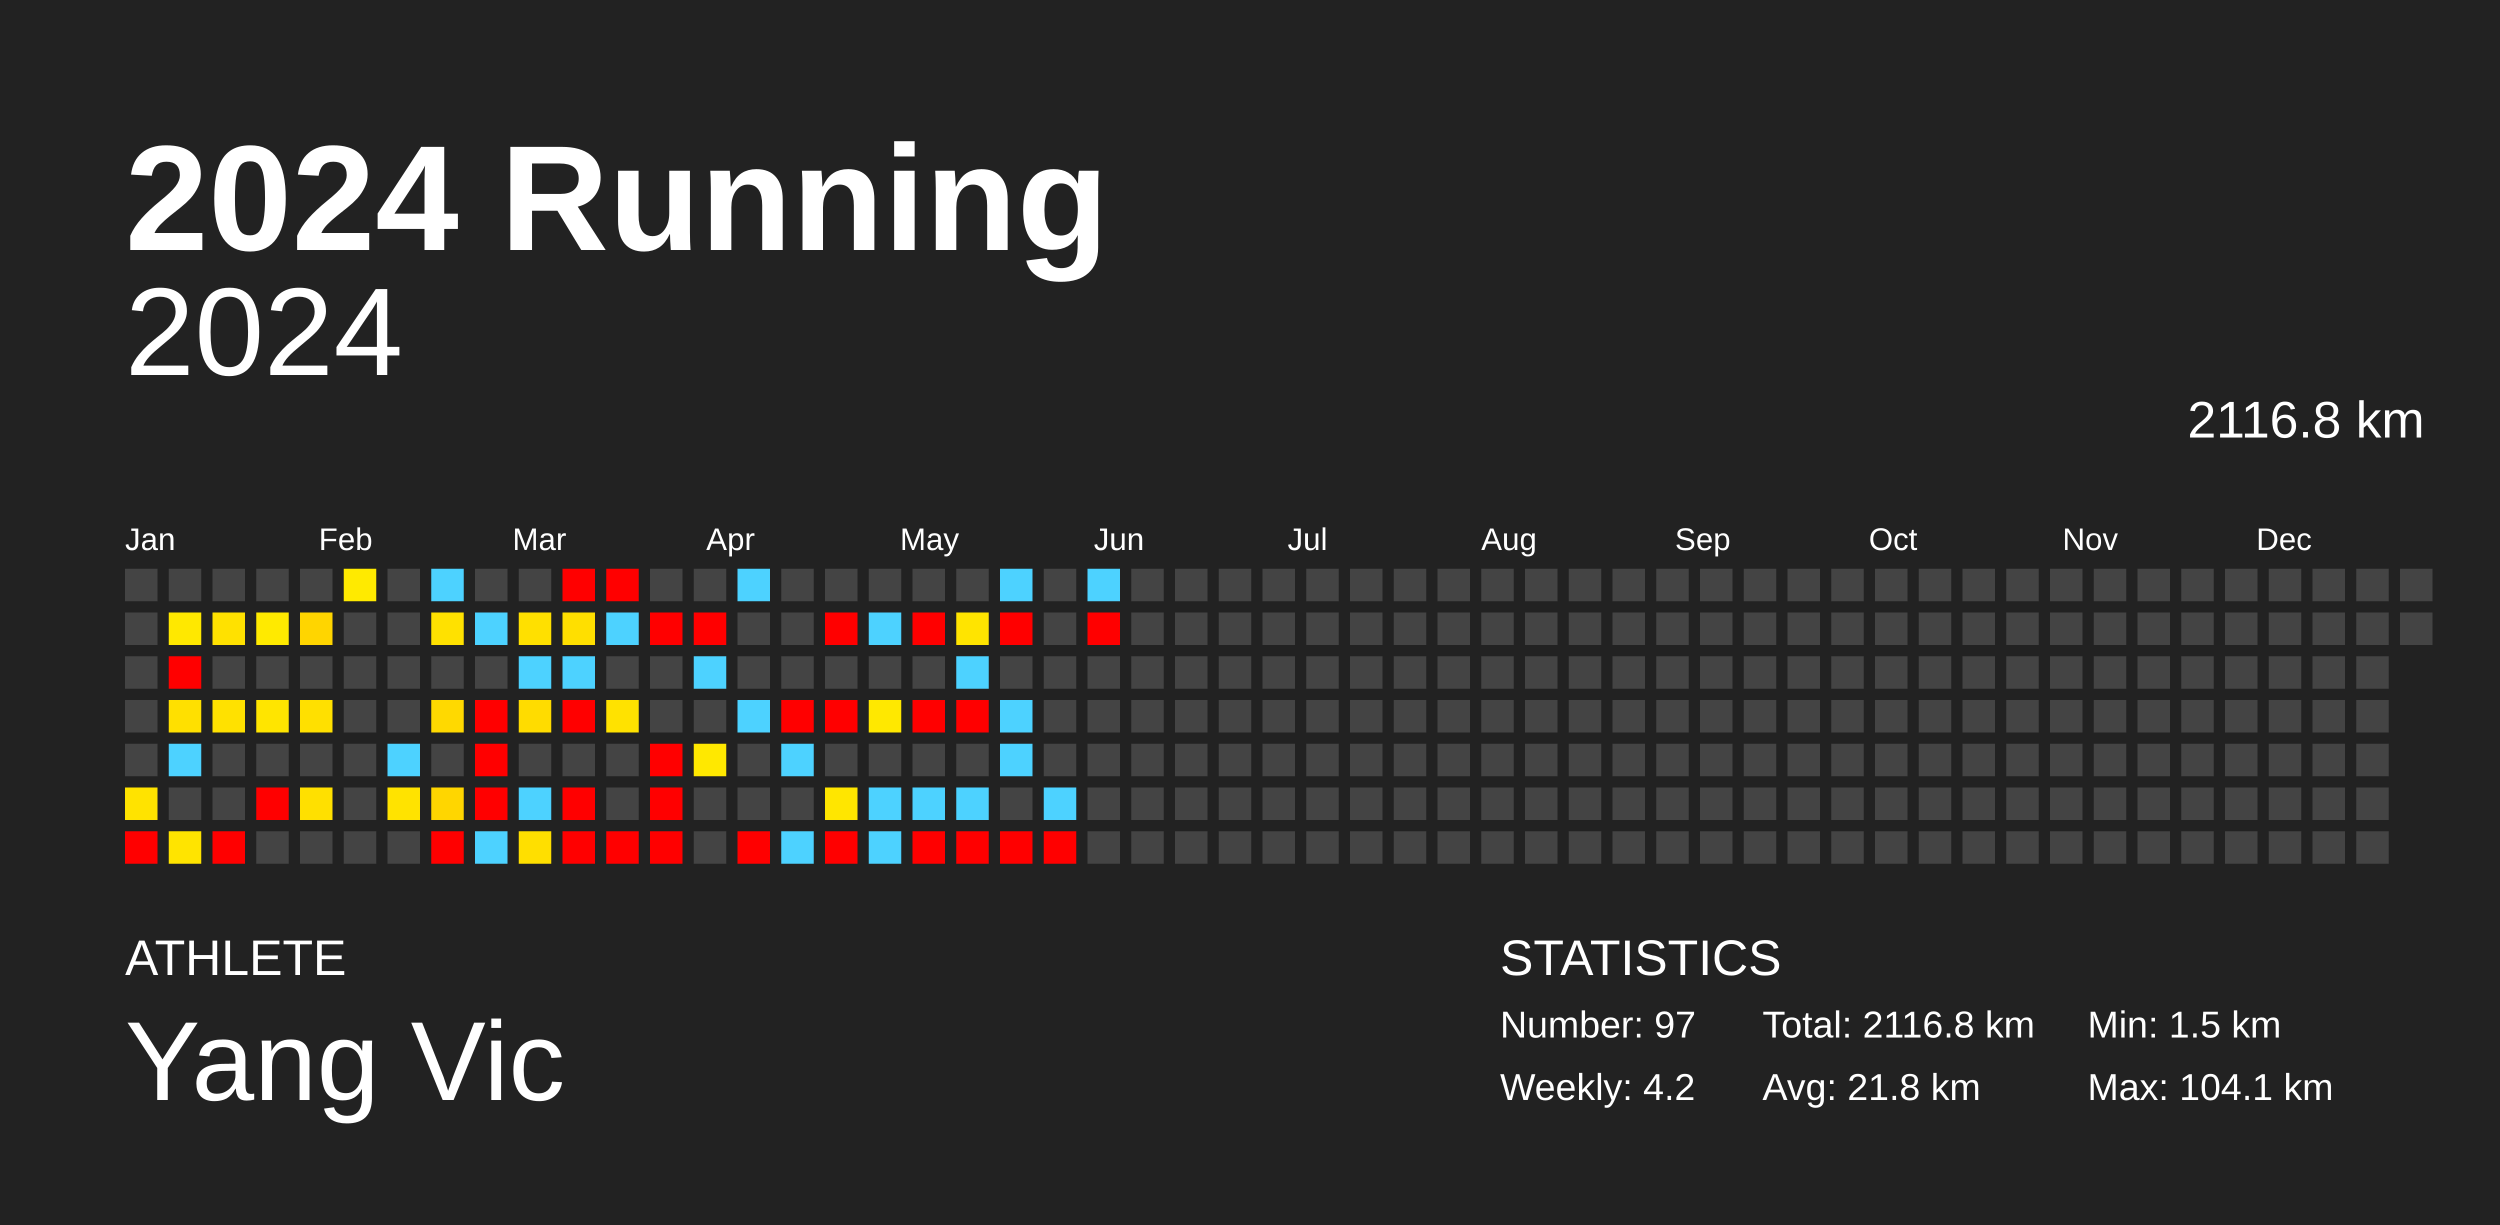
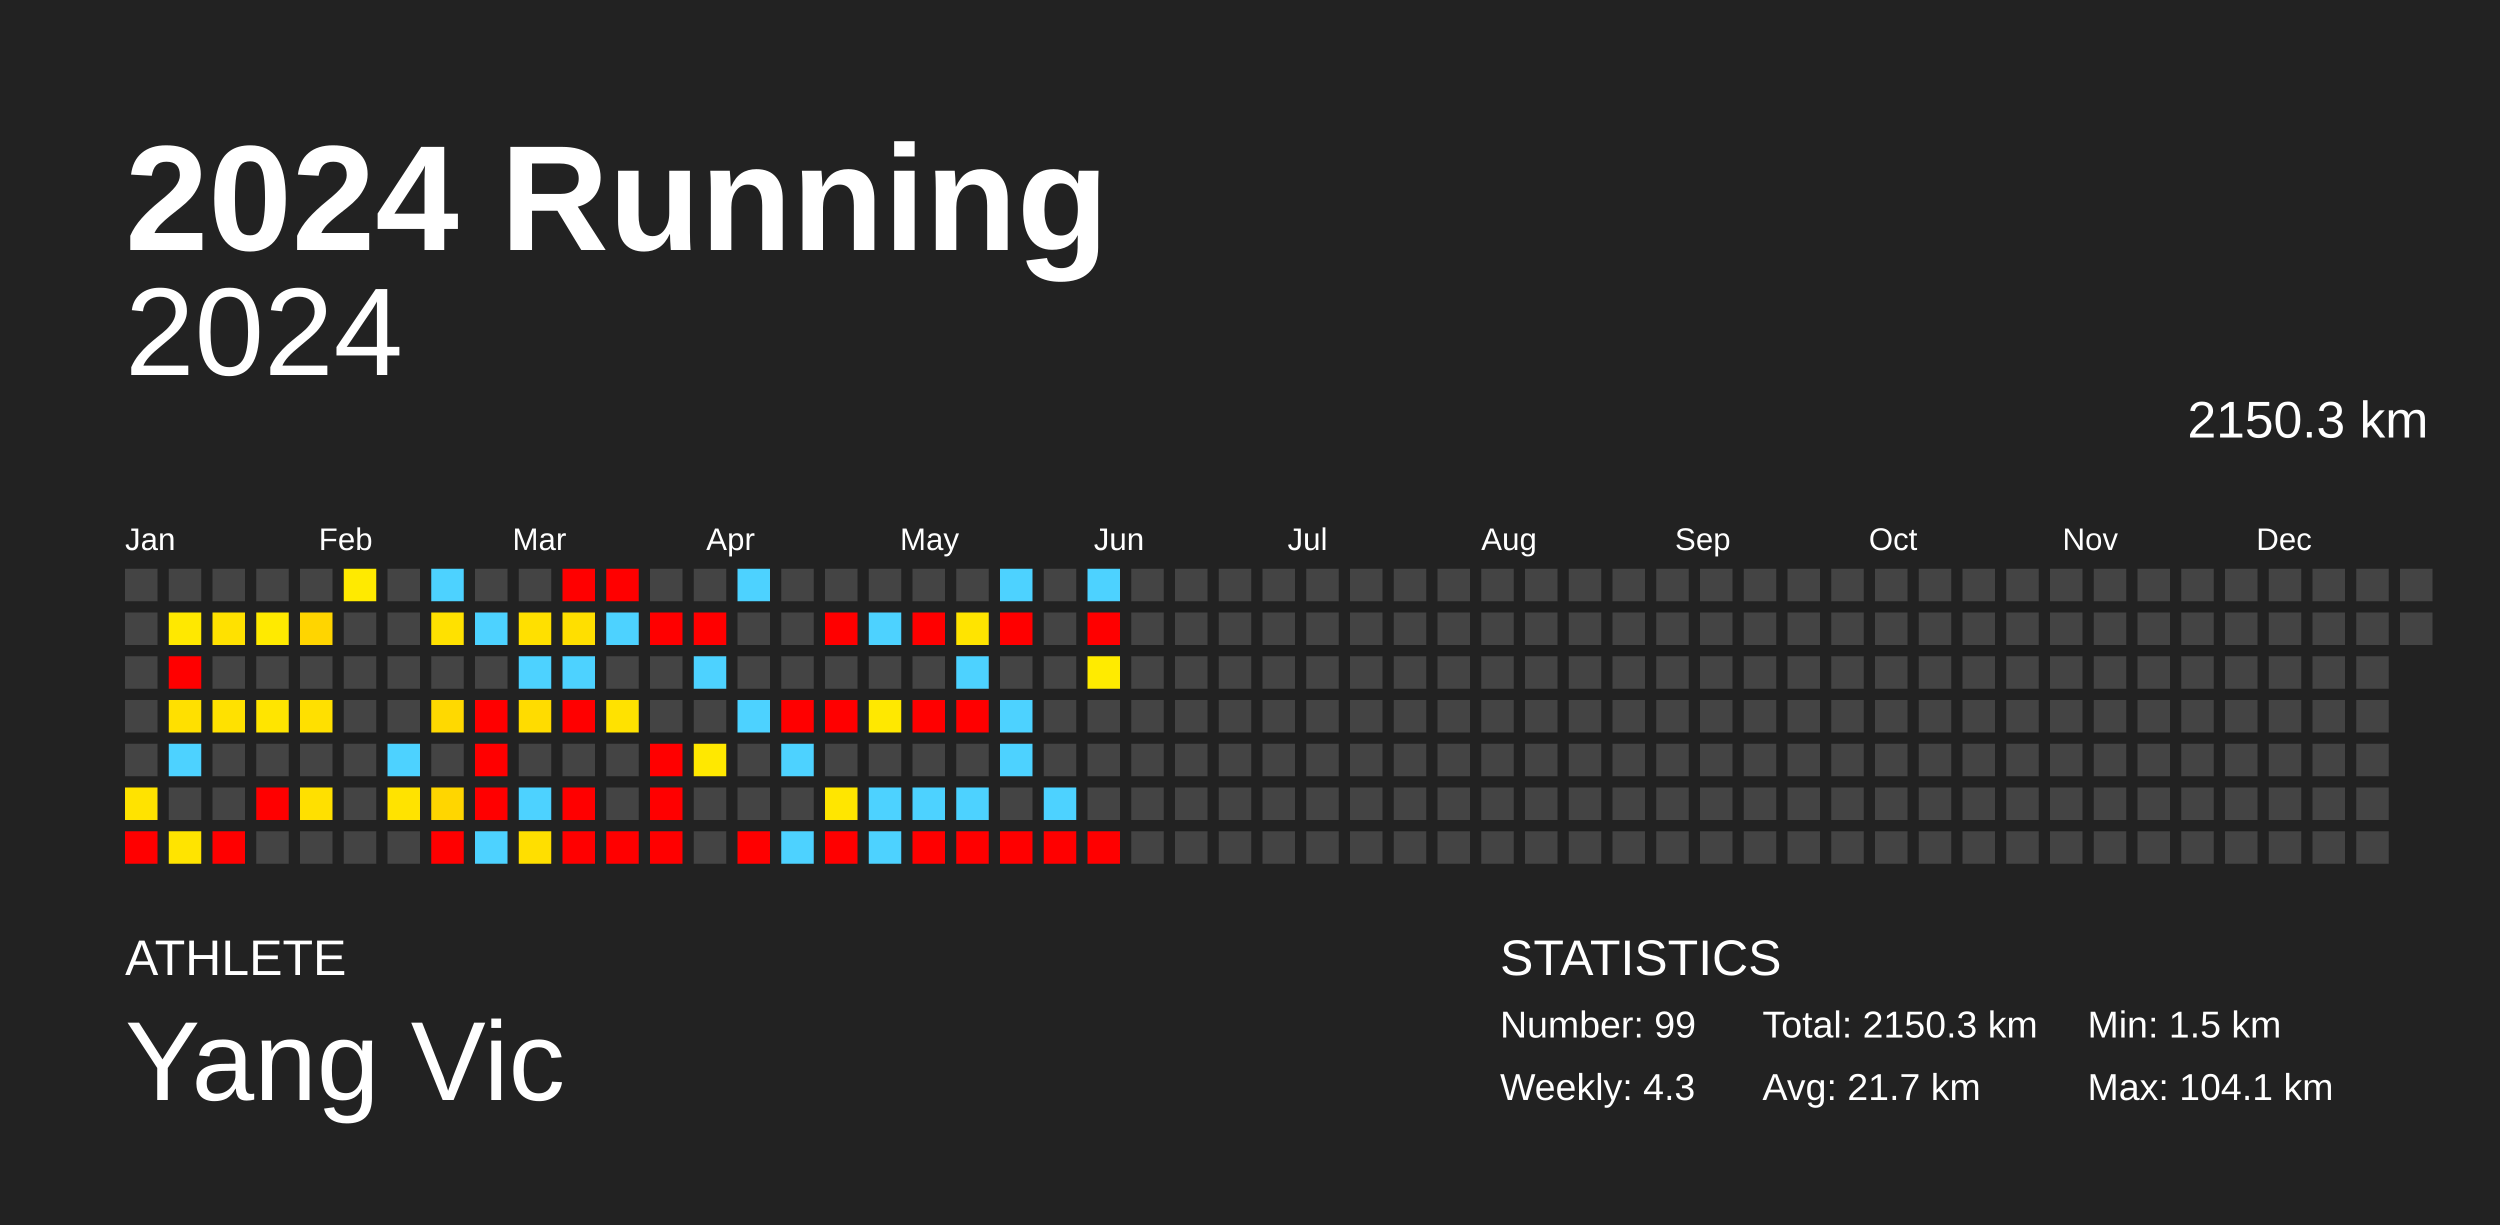
<svg xmlns="http://www.w3.org/2000/svg" baseProfile="full" height="98mm" version="1.1" viewBox="0,0,200,98" width="200mm">
  <defs />
  <rect fill="#222222" height="98" width="200" x="0" y="0" />
  <text fill="#FFFFFF" style="font-size:12px; font-family:Arial; font-weight:bold;" x="10" y="20">2024 Running</text>
  <text fill="#FFFFFF" style="font-size:4px; font-family:Arial" x="10" y="78">ATHLETE</text>
  <text fill="#FFFFFF" style="font-size:9px; font-family:Arial" x="10" y="88">Yang Vic</text>
  <text fill="#FFFFFF" style="font-size:4px; font-family:Arial" x="120" y="78">STATISTICS</text>
-   <text fill="#FFFFFF" style="font-size:3px; font-family:Arial" x="120" y="83">Number: 97</text>
-   <text fill="#FFFFFF" style="font-size:3px; font-family:Arial" x="120" y="88">Weekly: 4.2</text>
-   <text fill="#FFFFFF" style="font-size:3px; font-family:Arial" x="141" y="83">Total: 2116.8 km</text>
-   <text fill="#FFFFFF" style="font-size:3px; font-family:Arial" x="141" y="88">Avg: 21.8 km</text>
+   <text fill="#FFFFFF" style="font-size:3px; font-family:Arial" x="120" y="83">Number: 99</text>
+   <text fill="#FFFFFF" style="font-size:3px; font-family:Arial" x="120" y="88">Weekly: 4.3</text>
+   <text fill="#FFFFFF" style="font-size:3px; font-family:Arial" x="141" y="83">Total: 2150.3 km</text>
+   <text fill="#FFFFFF" style="font-size:3px; font-family:Arial" x="141" y="88">Avg: 21.7 km</text>
  <text fill="#FFFFFF" style="font-size:3px; font-family:Arial" x="167" y="83">Min: 1.5 km</text>
  <text fill="#FFFFFF" style="font-size:3px; font-family:Arial" x="167" y="88">Max: 104.1 km</text>
  <text alignment-baseline="hanging" fill="#FFFFFF" style="font-size:10.0px; font-family:Arial;" x="10" y="30">2024</text>
-   <text alignment-baseline="hanging" fill="#FFFFFF" style="font-size:4.125px; font-family:Arial;" x="175" y="35">2116.8 km</text>
+   <text alignment-baseline="hanging" fill="#FFFFFF" style="font-size:4.125px; font-family:Arial;" x="175" y="35">2150.3 km</text>
  <text fill="#FFFFFF" style="font-size:2.5px; font-family:Arial" x="10.0" y="44">Jan</text>
  <text fill="#FFFFFF" style="font-size:2.5px; font-family:Arial" x="25.5" y="44">Feb</text>
  <text fill="#FFFFFF" style="font-size:2.5px; font-family:Arial" x="41.0" y="44">Mar</text>
  <text fill="#FFFFFF" style="font-size:2.5px; font-family:Arial" x="56.5" y="44">Apr</text>
  <text fill="#FFFFFF" style="font-size:2.5px; font-family:Arial" x="72.0" y="44">May</text>
  <text fill="#FFFFFF" style="font-size:2.5px; font-family:Arial" x="87.5" y="44">Jun</text>
  <text fill="#FFFFFF" style="font-size:2.5px; font-family:Arial" x="103.0" y="44">Jul</text>
  <text fill="#FFFFFF" style="font-size:2.5px; font-family:Arial" x="118.5" y="44">Aug</text>
  <text fill="#FFFFFF" style="font-size:2.5px; font-family:Arial" x="134.0" y="44">Sep</text>
  <text fill="#FFFFFF" style="font-size:2.5px; font-family:Arial" x="149.5" y="44">Oct</text>
  <text fill="#FFFFFF" style="font-size:2.5px; font-family:Arial" x="165.0" y="44">Nov</text>
  <text fill="#FFFFFF" style="font-size:2.5px; font-family:Arial" x="180.5" y="44">Dec</text>
  <rect fill="#444444" height="2.6" width="2.6" x="10.0" y="45.5" />
  <rect fill="#444444" height="2.6" width="2.6" x="10.0" y="49.0" />
  <rect fill="#444444" height="2.6" width="2.6" x="10.0" y="52.5" />
  <rect fill="#444444" height="2.6" width="2.6" x="10.0" y="56.0" />
  <rect fill="#444444" height="2.6" width="2.6" x="10.0" y="59.5" />
  <rect fill="#ffe300" height="2.6" width="2.6" x="10.0" y="63.0" />
  <rect fill="red" height="2.6" width="2.6" x="10.0" y="66.5" />
  <rect fill="#444444" height="2.6" width="2.6" x="13.5" y="45.5" />
  <rect fill="#ffe800" height="2.6" width="2.6" x="13.5" y="49.0" />
  <rect fill="red" height="2.6" width="2.6" x="13.5" y="52.5" />
  <rect fill="#ffe000" height="2.6" width="2.6" x="13.5" y="56.0" />
  <rect fill="#4dd2ff" height="2.6" width="2.6" x="13.5" y="59.5" />
  <rect fill="#444444" height="2.6" width="2.6" x="13.5" y="63.0" />
  <rect fill="#ffe400" height="2.6" width="2.6" x="13.5" y="66.5" />
  <rect fill="#444444" height="2.6" width="2.6" x="17.0" y="45.5" />
  <rect fill="#ffe100" height="2.6" width="2.6" x="17.0" y="49.0" />
  <rect fill="#444444" height="2.6" width="2.6" x="17.0" y="52.5" />
  <rect fill="#ffe100" height="2.6" width="2.6" x="17.0" y="56.0" />
  <rect fill="#444444" height="2.6" width="2.6" x="17.0" y="59.5" />
  <rect fill="#444444" height="2.6" width="2.6" x="17.0" y="63.0" />
  <rect fill="red" height="2.6" width="2.6" x="17.0" y="66.5" />
  <rect fill="#444444" height="2.6" width="2.6" x="20.5" y="45.5" />
  <rect fill="#ffea00" height="2.6" width="2.6" x="20.5" y="49.0" />
  <rect fill="#444444" height="2.6" width="2.6" x="20.5" y="52.5" />
  <rect fill="#ffe500" height="2.6" width="2.6" x="20.5" y="56.0" />
  <rect fill="#444444" height="2.6" width="2.6" x="20.5" y="59.5" />
  <rect fill="red" height="2.6" width="2.6" x="20.5" y="63.0" />
  <rect fill="#444444" height="2.6" width="2.6" x="20.5" y="66.5" />
  <rect fill="#444444" height="2.6" width="2.6" x="24.0" y="45.5" />
  <rect fill="#ffd500" height="2.6" width="2.6" x="24.0" y="49.0" />
  <rect fill="#444444" height="2.6" width="2.6" x="24.0" y="52.5" />
  <rect fill="#ffe000" height="2.6" width="2.6" x="24.0" y="56.0" />
  <rect fill="#444444" height="2.6" width="2.6" x="24.0" y="59.5" />
  <rect fill="#ffe000" height="2.6" width="2.6" x="24.0" y="63.0" />
  <rect fill="#444444" height="2.6" width="2.6" x="24.0" y="66.5" />
  <rect fill="#ffea00" height="2.6" width="2.6" x="27.5" y="45.5" />
  <rect fill="#444444" height="2.6" width="2.6" x="27.5" y="49.0" />
  <rect fill="#444444" height="2.6" width="2.6" x="27.5" y="52.5" />
  <rect fill="#444444" height="2.6" width="2.6" x="27.5" y="56.0" />
  <rect fill="#444444" height="2.6" width="2.6" x="27.5" y="59.5" />
  <rect fill="#444444" height="2.6" width="2.6" x="27.5" y="63.0" />
  <rect fill="#444444" height="2.6" width="2.6" x="27.5" y="66.5" />
  <rect fill="#444444" height="2.6" width="2.6" x="31.0" y="45.5" />
  <rect fill="#444444" height="2.6" width="2.6" x="31.0" y="49.0" />
  <rect fill="#444444" height="2.6" width="2.6" x="31.0" y="52.5" />
  <rect fill="#444444" height="2.6" width="2.6" x="31.0" y="56.0" />
  <rect fill="#4dd2ff" height="2.6" width="2.6" x="31.0" y="59.5" />
  <rect fill="#ffe300" height="2.6" width="2.6" x="31.0" y="63.0" />
  <rect fill="#444444" height="2.6" width="2.6" x="31.0" y="66.5" />
  <rect fill="#4dd2ff" height="2.6" width="2.6" x="34.5" y="45.5" />
  <rect fill="#ffe100" height="2.6" width="2.6" x="34.5" y="49.0" />
  <rect fill="#444444" height="2.6" width="2.6" x="34.5" y="52.5" />
  <rect fill="#ffd900" height="2.6" width="2.6" x="34.5" y="56.0" />
  <rect fill="#444444" height="2.6" width="2.6" x="34.5" y="59.5" />
  <rect fill="#ffd600" height="2.6" width="2.6" x="34.5" y="63.0" />
  <rect fill="red" height="2.6" width="2.6" x="34.5" y="66.5" />
  <rect fill="#444444" height="2.6" width="2.6" x="38.0" y="45.5" />
  <rect fill="#4dd2ff" height="2.6" width="2.6" x="38.0" y="49.0" />
  <rect fill="#444444" height="2.6" width="2.6" x="38.0" y="52.5" />
  <rect fill="red" height="2.6" width="2.6" x="38.0" y="56.0" />
  <rect fill="red" height="2.6" width="2.6" x="38.0" y="59.5" />
  <rect fill="red" height="2.6" width="2.6" x="38.0" y="63.0" />
  <rect fill="#4dd2ff" height="2.6" width="2.6" x="38.0" y="66.5" />
  <rect fill="#444444" height="2.6" width="2.6" x="41.5" y="45.5" />
  <rect fill="#ffe000" height="2.6" width="2.6" x="41.5" y="49.0" />
  <rect fill="#4dd2ff" height="2.6" width="2.6" x="41.5" y="52.5" />
  <rect fill="#ffdc00" height="2.6" width="2.6" x="41.5" y="56.0" />
  <rect fill="#444444" height="2.6" width="2.6" x="41.5" y="59.5" />
  <rect fill="#4dd2ff" height="2.6" width="2.6" x="41.5" y="63.0" />
  <rect fill="#ffdf00" height="2.6" width="2.6" x="41.5" y="66.5" />
  <rect fill="red" height="2.6" width="2.6" x="45.0" y="45.5" />
  <rect fill="#ffdf00" height="2.6" width="2.6" x="45.0" y="49.0" />
  <rect fill="#4dd2ff" height="2.6" width="2.6" x="45.0" y="52.5" />
  <rect fill="red" height="2.6" width="2.6" x="45.0" y="56.0" />
  <rect fill="#444444" height="2.6" width="2.6" x="45.0" y="59.5" />
  <rect fill="red" height="2.6" width="2.6" x="45.0" y="63.0" />
  <rect fill="red" height="2.6" width="2.6" x="45.0" y="66.5" />
  <rect fill="red" height="2.6" width="2.6" x="48.5" y="45.5" />
  <rect fill="#4dd2ff" height="2.6" width="2.6" x="48.5" y="49.0" />
  <rect fill="#444444" height="2.6" width="2.6" x="48.5" y="52.5" />
  <rect fill="#ffe200" height="2.6" width="2.6" x="48.5" y="56.0" />
  <rect fill="#444444" height="2.6" width="2.6" x="48.5" y="59.5" />
  <rect fill="#444444" height="2.6" width="2.6" x="48.5" y="63.0" />
  <rect fill="red" height="2.6" width="2.6" x="48.5" y="66.5" />
  <rect fill="#444444" height="2.6" width="2.6" x="52.0" y="45.5" />
  <rect fill="red" height="2.6" width="2.6" x="52.0" y="49.0" />
  <rect fill="#444444" height="2.6" width="2.6" x="52.0" y="52.5" />
  <rect fill="#444444" height="2.6" width="2.6" x="52.0" y="56.0" />
  <rect fill="red" height="2.6" width="2.6" x="52.0" y="59.5" />
  <rect fill="red" height="2.6" width="2.6" x="52.0" y="63.0" />
  <rect fill="red" height="2.6" width="2.6" x="52.0" y="66.5" />
  <rect fill="#444444" height="2.6" width="2.6" x="55.5" y="45.5" />
  <rect fill="red" height="2.6" width="2.6" x="55.5" y="49.0" />
  <rect fill="#4dd2ff" height="2.6" width="2.6" x="55.5" y="52.5" />
  <rect fill="#444444" height="2.6" width="2.6" x="55.5" y="56.0" />
  <rect fill="#ffe800" height="2.6" width="2.6" x="55.5" y="59.5" />
  <rect fill="#444444" height="2.6" width="2.6" x="55.5" y="63.0" />
  <rect fill="#444444" height="2.6" width="2.6" x="55.5" y="66.5" />
  <rect fill="#4dd2ff" height="2.6" width="2.6" x="59.0" y="45.5" />
  <rect fill="#444444" height="2.6" width="2.6" x="59.0" y="49.0" />
  <rect fill="#444444" height="2.6" width="2.6" x="59.0" y="52.5" />
  <rect fill="#4dd2ff" height="2.6" width="2.6" x="59.0" y="56.0" />
  <rect fill="#444444" height="2.6" width="2.6" x="59.0" y="59.5" />
  <rect fill="#444444" height="2.6" width="2.6" x="59.0" y="63.0" />
  <rect fill="red" height="2.6" width="2.6" x="59.0" y="66.5" />
  <rect fill="#444444" height="2.6" width="2.6" x="62.5" y="45.5" />
  <rect fill="#444444" height="2.6" width="2.6" x="62.5" y="49.0" />
  <rect fill="#444444" height="2.6" width="2.6" x="62.5" y="52.5" />
  <rect fill="red" height="2.6" width="2.6" x="62.5" y="56.0" />
  <rect fill="#4dd2ff" height="2.6" width="2.6" x="62.5" y="59.5" />
  <rect fill="#444444" height="2.6" width="2.6" x="62.5" y="63.0" />
  <rect fill="#4dd2ff" height="2.6" width="2.6" x="62.5" y="66.5" />
  <rect fill="#444444" height="2.6" width="2.6" x="66.0" y="45.5" />
  <rect fill="red" height="2.6" width="2.6" x="66.0" y="49.0" />
  <rect fill="#444444" height="2.6" width="2.6" x="66.0" y="52.5" />
  <rect fill="red" height="2.6" width="2.6" x="66.0" y="56.0" />
  <rect fill="#444444" height="2.6" width="2.6" x="66.0" y="59.5" />
  <rect fill="#ffe600" height="2.6" width="2.6" x="66.0" y="63.0" />
  <rect fill="red" height="2.6" width="2.6" x="66.0" y="66.5" />
  <rect fill="#444444" height="2.6" width="2.6" x="69.5" y="45.5" />
  <rect fill="#4dd2ff" height="2.6" width="2.6" x="69.5" y="49.0" />
  <rect fill="#444444" height="2.6" width="2.6" x="69.5" y="52.5" />
  <rect fill="#ffe800" height="2.6" width="2.6" x="69.5" y="56.0" />
  <rect fill="#444444" height="2.6" width="2.6" x="69.5" y="59.5" />
  <rect fill="#4dd2ff" height="2.6" width="2.6" x="69.5" y="63.0" />
  <rect fill="#4dd2ff" height="2.6" width="2.6" x="69.5" y="66.5" />
  <rect fill="#444444" height="2.6" width="2.6" x="73.0" y="45.5" />
  <rect fill="red" height="2.6" width="2.6" x="73.0" y="49.0" />
  <rect fill="#444444" height="2.6" width="2.6" x="73.0" y="52.5" />
  <rect fill="red" height="2.6" width="2.6" x="73.0" y="56.0" />
  <rect fill="#444444" height="2.6" width="2.6" x="73.0" y="59.5" />
  <rect fill="#4dd2ff" height="2.6" width="2.6" x="73.0" y="63.0" />
  <rect fill="red" height="2.6" width="2.6" x="73.0" y="66.5" />
  <rect fill="#444444" height="2.6" width="2.6" x="76.5" y="45.5" />
  <rect fill="#ffe400" height="2.6" width="2.6" x="76.5" y="49.0" />
  <rect fill="#4dd2ff" height="2.6" width="2.6" x="76.5" y="52.5" />
  <rect fill="red" height="2.6" width="2.6" x="76.5" y="56.0" />
  <rect fill="#444444" height="2.6" width="2.6" x="76.5" y="59.5" />
  <rect fill="#4dd2ff" height="2.6" width="2.6" x="76.5" y="63.0" />
  <rect fill="red" height="2.6" width="2.6" x="76.5" y="66.5" />
  <rect fill="#4dd2ff" height="2.6" width="2.6" x="80.0" y="45.5" />
  <rect fill="red" height="2.6" width="2.6" x="80.0" y="49.0" />
  <rect fill="#444444" height="2.6" width="2.6" x="80.0" y="52.5" />
  <rect fill="#4dd2ff" height="2.6" width="2.6" x="80.0" y="56.0" />
  <rect fill="#4dd2ff" height="2.6" width="2.6" x="80.0" y="59.5" />
  <rect fill="#444444" height="2.6" width="2.6" x="80.0" y="63.0" />
  <rect fill="red" height="2.6" width="2.6" x="80.0" y="66.5" />
  <rect fill="#444444" height="2.6" width="2.6" x="83.5" y="45.5" />
  <rect fill="#444444" height="2.6" width="2.6" x="83.5" y="49.0" />
  <rect fill="#444444" height="2.6" width="2.6" x="83.5" y="52.5" />
  <rect fill="#444444" height="2.6" width="2.6" x="83.5" y="56.0" />
  <rect fill="#444444" height="2.6" width="2.6" x="83.5" y="59.5" />
  <rect fill="#4dd2ff" height="2.6" width="2.6" x="83.5" y="63.0" />
  <rect fill="red" height="2.6" width="2.6" x="83.5" y="66.5" />
  <rect fill="#4dd2ff" height="2.6" width="2.6" x="87.0" y="45.5" />
  <rect fill="red" height="2.6" width="2.6" x="87.0" y="49.0" />
-   <rect fill="#444444" height="2.6" width="2.6" x="87.0" y="52.5" />
+   <rect fill="#ffeb00" height="2.6" width="2.6" x="87.0" y="52.5" />
  <rect fill="#444444" height="2.6" width="2.6" x="87.0" y="56.0" />
  <rect fill="#444444" height="2.6" width="2.6" x="87.0" y="59.5" />
  <rect fill="#444444" height="2.6" width="2.6" x="87.0" y="63.0" />
-   <rect fill="#444444" height="2.6" width="2.6" x="87.0" y="66.5" />
+   <rect fill="red" height="2.6" width="2.6" x="87.0" y="66.5" />
  <rect fill="#444444" height="2.6" width="2.6" x="90.5" y="45.5" />
  <rect fill="#444444" height="2.6" width="2.6" x="90.5" y="49.0" />
  <rect fill="#444444" height="2.6" width="2.6" x="90.5" y="52.5" />
  <rect fill="#444444" height="2.6" width="2.6" x="90.5" y="56.0" />
  <rect fill="#444444" height="2.6" width="2.6" x="90.5" y="59.5" />
  <rect fill="#444444" height="2.6" width="2.6" x="90.5" y="63.0" />
  <rect fill="#444444" height="2.6" width="2.6" x="90.5" y="66.5" />
  <rect fill="#444444" height="2.6" width="2.6" x="94.0" y="45.5" />
  <rect fill="#444444" height="2.6" width="2.6" x="94.0" y="49.0" />
  <rect fill="#444444" height="2.6" width="2.6" x="94.0" y="52.5" />
  <rect fill="#444444" height="2.6" width="2.6" x="94.0" y="56.0" />
  <rect fill="#444444" height="2.6" width="2.6" x="94.0" y="59.5" />
  <rect fill="#444444" height="2.6" width="2.6" x="94.0" y="63.0" />
  <rect fill="#444444" height="2.6" width="2.6" x="94.0" y="66.5" />
  <rect fill="#444444" height="2.6" width="2.6" x="97.5" y="45.5" />
  <rect fill="#444444" height="2.6" width="2.6" x="97.5" y="49.0" />
  <rect fill="#444444" height="2.6" width="2.6" x="97.5" y="52.5" />
  <rect fill="#444444" height="2.6" width="2.6" x="97.5" y="56.0" />
  <rect fill="#444444" height="2.6" width="2.6" x="97.5" y="59.5" />
  <rect fill="#444444" height="2.6" width="2.6" x="97.5" y="63.0" />
  <rect fill="#444444" height="2.6" width="2.6" x="97.5" y="66.5" />
  <rect fill="#444444" height="2.6" width="2.6" x="101.0" y="45.5" />
  <rect fill="#444444" height="2.6" width="2.6" x="101.0" y="49.0" />
  <rect fill="#444444" height="2.6" width="2.6" x="101.0" y="52.5" />
  <rect fill="#444444" height="2.6" width="2.6" x="101.0" y="56.0" />
  <rect fill="#444444" height="2.6" width="2.6" x="101.0" y="59.5" />
  <rect fill="#444444" height="2.6" width="2.6" x="101.0" y="63.0" />
  <rect fill="#444444" height="2.6" width="2.6" x="101.0" y="66.5" />
  <rect fill="#444444" height="2.6" width="2.6" x="104.5" y="45.5" />
  <rect fill="#444444" height="2.6" width="2.6" x="104.5" y="49.0" />
  <rect fill="#444444" height="2.6" width="2.6" x="104.5" y="52.5" />
  <rect fill="#444444" height="2.6" width="2.6" x="104.5" y="56.0" />
  <rect fill="#444444" height="2.6" width="2.6" x="104.5" y="59.5" />
  <rect fill="#444444" height="2.6" width="2.6" x="104.5" y="63.0" />
  <rect fill="#444444" height="2.6" width="2.6" x="104.5" y="66.5" />
  <rect fill="#444444" height="2.6" width="2.6" x="108.0" y="45.5" />
  <rect fill="#444444" height="2.6" width="2.6" x="108.0" y="49.0" />
  <rect fill="#444444" height="2.6" width="2.6" x="108.0" y="52.5" />
  <rect fill="#444444" height="2.6" width="2.6" x="108.0" y="56.0" />
  <rect fill="#444444" height="2.6" width="2.6" x="108.0" y="59.5" />
  <rect fill="#444444" height="2.6" width="2.6" x="108.0" y="63.0" />
  <rect fill="#444444" height="2.6" width="2.6" x="108.0" y="66.5" />
  <rect fill="#444444" height="2.6" width="2.6" x="111.5" y="45.5" />
  <rect fill="#444444" height="2.6" width="2.6" x="111.5" y="49.0" />
  <rect fill="#444444" height="2.6" width="2.6" x="111.5" y="52.5" />
  <rect fill="#444444" height="2.6" width="2.6" x="111.5" y="56.0" />
  <rect fill="#444444" height="2.6" width="2.6" x="111.5" y="59.5" />
  <rect fill="#444444" height="2.6" width="2.6" x="111.5" y="63.0" />
  <rect fill="#444444" height="2.6" width="2.6" x="111.5" y="66.5" />
  <rect fill="#444444" height="2.6" width="2.6" x="115.0" y="45.5" />
  <rect fill="#444444" height="2.6" width="2.6" x="115.0" y="49.0" />
  <rect fill="#444444" height="2.6" width="2.6" x="115.0" y="52.5" />
  <rect fill="#444444" height="2.6" width="2.6" x="115.0" y="56.0" />
  <rect fill="#444444" height="2.6" width="2.6" x="115.0" y="59.5" />
  <rect fill="#444444" height="2.6" width="2.6" x="115.0" y="63.0" />
  <rect fill="#444444" height="2.6" width="2.6" x="115.0" y="66.5" />
  <rect fill="#444444" height="2.6" width="2.6" x="118.5" y="45.5" />
  <rect fill="#444444" height="2.6" width="2.6" x="118.5" y="49.0" />
  <rect fill="#444444" height="2.6" width="2.6" x="118.5" y="52.5" />
  <rect fill="#444444" height="2.6" width="2.6" x="118.5" y="56.0" />
  <rect fill="#444444" height="2.6" width="2.6" x="118.5" y="59.5" />
  <rect fill="#444444" height="2.6" width="2.6" x="118.5" y="63.0" />
  <rect fill="#444444" height="2.6" width="2.6" x="118.5" y="66.5" />
  <rect fill="#444444" height="2.6" width="2.6" x="122.0" y="45.5" />
  <rect fill="#444444" height="2.6" width="2.6" x="122.0" y="49.0" />
  <rect fill="#444444" height="2.6" width="2.6" x="122.0" y="52.5" />
  <rect fill="#444444" height="2.6" width="2.6" x="122.0" y="56.0" />
  <rect fill="#444444" height="2.6" width="2.6" x="122.0" y="59.5" />
  <rect fill="#444444" height="2.6" width="2.6" x="122.0" y="63.0" />
  <rect fill="#444444" height="2.6" width="2.6" x="122.0" y="66.5" />
  <rect fill="#444444" height="2.6" width="2.6" x="125.5" y="45.5" />
  <rect fill="#444444" height="2.6" width="2.6" x="125.5" y="49.0" />
  <rect fill="#444444" height="2.6" width="2.6" x="125.5" y="52.5" />
  <rect fill="#444444" height="2.6" width="2.6" x="125.5" y="56.0" />
  <rect fill="#444444" height="2.6" width="2.6" x="125.5" y="59.5" />
  <rect fill="#444444" height="2.6" width="2.6" x="125.5" y="63.0" />
  <rect fill="#444444" height="2.6" width="2.6" x="125.5" y="66.5" />
  <rect fill="#444444" height="2.6" width="2.6" x="129.0" y="45.5" />
  <rect fill="#444444" height="2.6" width="2.6" x="129.0" y="49.0" />
  <rect fill="#444444" height="2.6" width="2.6" x="129.0" y="52.5" />
  <rect fill="#444444" height="2.6" width="2.6" x="129.0" y="56.0" />
  <rect fill="#444444" height="2.6" width="2.6" x="129.0" y="59.5" />
  <rect fill="#444444" height="2.6" width="2.6" x="129.0" y="63.0" />
  <rect fill="#444444" height="2.6" width="2.6" x="129.0" y="66.5" />
  <rect fill="#444444" height="2.6" width="2.6" x="132.5" y="45.5" />
  <rect fill="#444444" height="2.6" width="2.6" x="132.5" y="49.0" />
  <rect fill="#444444" height="2.6" width="2.6" x="132.5" y="52.5" />
  <rect fill="#444444" height="2.6" width="2.6" x="132.5" y="56.0" />
  <rect fill="#444444" height="2.6" width="2.6" x="132.5" y="59.5" />
  <rect fill="#444444" height="2.6" width="2.6" x="132.5" y="63.0" />
  <rect fill="#444444" height="2.6" width="2.6" x="132.5" y="66.5" />
  <rect fill="#444444" height="2.6" width="2.6" x="136.0" y="45.5" />
  <rect fill="#444444" height="2.6" width="2.6" x="136.0" y="49.0" />
  <rect fill="#444444" height="2.6" width="2.6" x="136.0" y="52.5" />
  <rect fill="#444444" height="2.6" width="2.6" x="136.0" y="56.0" />
  <rect fill="#444444" height="2.6" width="2.6" x="136.0" y="59.5" />
  <rect fill="#444444" height="2.6" width="2.6" x="136.0" y="63.0" />
  <rect fill="#444444" height="2.6" width="2.6" x="136.0" y="66.5" />
  <rect fill="#444444" height="2.6" width="2.6" x="139.5" y="45.5" />
  <rect fill="#444444" height="2.6" width="2.6" x="139.5" y="49.0" />
  <rect fill="#444444" height="2.6" width="2.6" x="139.5" y="52.5" />
  <rect fill="#444444" height="2.6" width="2.6" x="139.5" y="56.0" />
  <rect fill="#444444" height="2.6" width="2.6" x="139.5" y="59.5" />
  <rect fill="#444444" height="2.6" width="2.6" x="139.5" y="63.0" />
  <rect fill="#444444" height="2.6" width="2.6" x="139.5" y="66.5" />
  <rect fill="#444444" height="2.6" width="2.6" x="143.0" y="45.5" />
  <rect fill="#444444" height="2.6" width="2.6" x="143.0" y="49.0" />
  <rect fill="#444444" height="2.6" width="2.6" x="143.0" y="52.5" />
  <rect fill="#444444" height="2.6" width="2.6" x="143.0" y="56.0" />
  <rect fill="#444444" height="2.6" width="2.6" x="143.0" y="59.5" />
  <rect fill="#444444" height="2.6" width="2.6" x="143.0" y="63.0" />
  <rect fill="#444444" height="2.6" width="2.6" x="143.0" y="66.5" />
  <rect fill="#444444" height="2.6" width="2.6" x="146.5" y="45.5" />
  <rect fill="#444444" height="2.6" width="2.6" x="146.5" y="49.0" />
  <rect fill="#444444" height="2.6" width="2.6" x="146.5" y="52.5" />
  <rect fill="#444444" height="2.6" width="2.6" x="146.5" y="56.0" />
  <rect fill="#444444" height="2.6" width="2.6" x="146.5" y="59.5" />
  <rect fill="#444444" height="2.6" width="2.6" x="146.5" y="63.0" />
  <rect fill="#444444" height="2.6" width="2.6" x="146.5" y="66.5" />
  <rect fill="#444444" height="2.6" width="2.6" x="150.0" y="45.5" />
  <rect fill="#444444" height="2.6" width="2.6" x="150.0" y="49.0" />
  <rect fill="#444444" height="2.6" width="2.6" x="150.0" y="52.5" />
  <rect fill="#444444" height="2.6" width="2.6" x="150.0" y="56.0" />
  <rect fill="#444444" height="2.6" width="2.6" x="150.0" y="59.5" />
  <rect fill="#444444" height="2.6" width="2.6" x="150.0" y="63.0" />
  <rect fill="#444444" height="2.6" width="2.6" x="150.0" y="66.5" />
  <rect fill="#444444" height="2.6" width="2.6" x="153.5" y="45.5" />
  <rect fill="#444444" height="2.6" width="2.6" x="153.5" y="49.0" />
  <rect fill="#444444" height="2.6" width="2.6" x="153.5" y="52.5" />
  <rect fill="#444444" height="2.6" width="2.6" x="153.5" y="56.0" />
  <rect fill="#444444" height="2.6" width="2.6" x="153.5" y="59.5" />
  <rect fill="#444444" height="2.6" width="2.6" x="153.5" y="63.0" />
  <rect fill="#444444" height="2.6" width="2.6" x="153.5" y="66.5" />
  <rect fill="#444444" height="2.6" width="2.6" x="157.0" y="45.5" />
  <rect fill="#444444" height="2.6" width="2.6" x="157.0" y="49.0" />
  <rect fill="#444444" height="2.6" width="2.6" x="157.0" y="52.5" />
  <rect fill="#444444" height="2.6" width="2.6" x="157.0" y="56.0" />
  <rect fill="#444444" height="2.6" width="2.6" x="157.0" y="59.5" />
  <rect fill="#444444" height="2.6" width="2.6" x="157.0" y="63.0" />
  <rect fill="#444444" height="2.6" width="2.6" x="157.0" y="66.5" />
  <rect fill="#444444" height="2.6" width="2.6" x="160.5" y="45.5" />
  <rect fill="#444444" height="2.6" width="2.6" x="160.5" y="49.0" />
  <rect fill="#444444" height="2.6" width="2.6" x="160.5" y="52.5" />
  <rect fill="#444444" height="2.6" width="2.6" x="160.5" y="56.0" />
  <rect fill="#444444" height="2.6" width="2.6" x="160.5" y="59.5" />
  <rect fill="#444444" height="2.6" width="2.6" x="160.5" y="63.0" />
  <rect fill="#444444" height="2.6" width="2.6" x="160.5" y="66.5" />
  <rect fill="#444444" height="2.6" width="2.6" x="164.0" y="45.5" />
  <rect fill="#444444" height="2.6" width="2.6" x="164.0" y="49.0" />
  <rect fill="#444444" height="2.6" width="2.6" x="164.0" y="52.5" />
  <rect fill="#444444" height="2.6" width="2.6" x="164.0" y="56.0" />
  <rect fill="#444444" height="2.6" width="2.6" x="164.0" y="59.5" />
  <rect fill="#444444" height="2.6" width="2.6" x="164.0" y="63.0" />
  <rect fill="#444444" height="2.6" width="2.6" x="164.0" y="66.5" />
  <rect fill="#444444" height="2.6" width="2.6" x="167.5" y="45.5" />
  <rect fill="#444444" height="2.6" width="2.6" x="167.5" y="49.0" />
  <rect fill="#444444" height="2.6" width="2.6" x="167.5" y="52.5" />
  <rect fill="#444444" height="2.6" width="2.6" x="167.5" y="56.0" />
  <rect fill="#444444" height="2.6" width="2.6" x="167.5" y="59.5" />
  <rect fill="#444444" height="2.6" width="2.6" x="167.5" y="63.0" />
  <rect fill="#444444" height="2.6" width="2.6" x="167.5" y="66.5" />
  <rect fill="#444444" height="2.6" width="2.6" x="171.0" y="45.5" />
  <rect fill="#444444" height="2.6" width="2.6" x="171.0" y="49.0" />
  <rect fill="#444444" height="2.6" width="2.6" x="171.0" y="52.5" />
  <rect fill="#444444" height="2.6" width="2.6" x="171.0" y="56.0" />
  <rect fill="#444444" height="2.6" width="2.6" x="171.0" y="59.5" />
  <rect fill="#444444" height="2.6" width="2.6" x="171.0" y="63.0" />
  <rect fill="#444444" height="2.6" width="2.6" x="171.0" y="66.5" />
  <rect fill="#444444" height="2.6" width="2.6" x="174.5" y="45.5" />
  <rect fill="#444444" height="2.6" width="2.6" x="174.5" y="49.0" />
  <rect fill="#444444" height="2.6" width="2.6" x="174.5" y="52.5" />
  <rect fill="#444444" height="2.6" width="2.6" x="174.5" y="56.0" />
  <rect fill="#444444" height="2.6" width="2.6" x="174.5" y="59.5" />
  <rect fill="#444444" height="2.6" width="2.6" x="174.5" y="63.0" />
  <rect fill="#444444" height="2.6" width="2.6" x="174.5" y="66.5" />
  <rect fill="#444444" height="2.6" width="2.6" x="178.0" y="45.5" />
  <rect fill="#444444" height="2.6" width="2.6" x="178.0" y="49.0" />
  <rect fill="#444444" height="2.6" width="2.6" x="178.0" y="52.5" />
  <rect fill="#444444" height="2.6" width="2.6" x="178.0" y="56.0" />
  <rect fill="#444444" height="2.6" width="2.6" x="178.0" y="59.5" />
  <rect fill="#444444" height="2.6" width="2.6" x="178.0" y="63.0" />
  <rect fill="#444444" height="2.6" width="2.6" x="178.0" y="66.5" />
  <rect fill="#444444" height="2.6" width="2.6" x="181.5" y="45.5" />
  <rect fill="#444444" height="2.6" width="2.6" x="181.5" y="49.0" />
  <rect fill="#444444" height="2.6" width="2.6" x="181.5" y="52.5" />
  <rect fill="#444444" height="2.6" width="2.6" x="181.5" y="56.0" />
  <rect fill="#444444" height="2.6" width="2.6" x="181.5" y="59.5" />
  <rect fill="#444444" height="2.6" width="2.6" x="181.5" y="63.0" />
  <rect fill="#444444" height="2.6" width="2.6" x="181.5" y="66.5" />
  <rect fill="#444444" height="2.6" width="2.6" x="185.0" y="45.5" />
  <rect fill="#444444" height="2.6" width="2.6" x="185.0" y="49.0" />
  <rect fill="#444444" height="2.6" width="2.6" x="185.0" y="52.5" />
  <rect fill="#444444" height="2.6" width="2.6" x="185.0" y="56.0" />
  <rect fill="#444444" height="2.6" width="2.6" x="185.0" y="59.5" />
  <rect fill="#444444" height="2.6" width="2.6" x="185.0" y="63.0" />
  <rect fill="#444444" height="2.6" width="2.6" x="185.0" y="66.5" />
  <rect fill="#444444" height="2.6" width="2.6" x="188.5" y="45.5" />
  <rect fill="#444444" height="2.6" width="2.6" x="188.5" y="49.0" />
  <rect fill="#444444" height="2.6" width="2.6" x="188.5" y="52.5" />
  <rect fill="#444444" height="2.6" width="2.6" x="188.5" y="56.0" />
  <rect fill="#444444" height="2.6" width="2.6" x="188.5" y="59.5" />
  <rect fill="#444444" height="2.6" width="2.6" x="188.5" y="63.0" />
  <rect fill="#444444" height="2.6" width="2.6" x="188.5" y="66.5" />
  <rect fill="#444444" height="2.6" width="2.6" x="192.0" y="45.5" />
  <rect fill="#444444" height="2.6" width="2.6" x="192.0" y="49.0" />
</svg>
